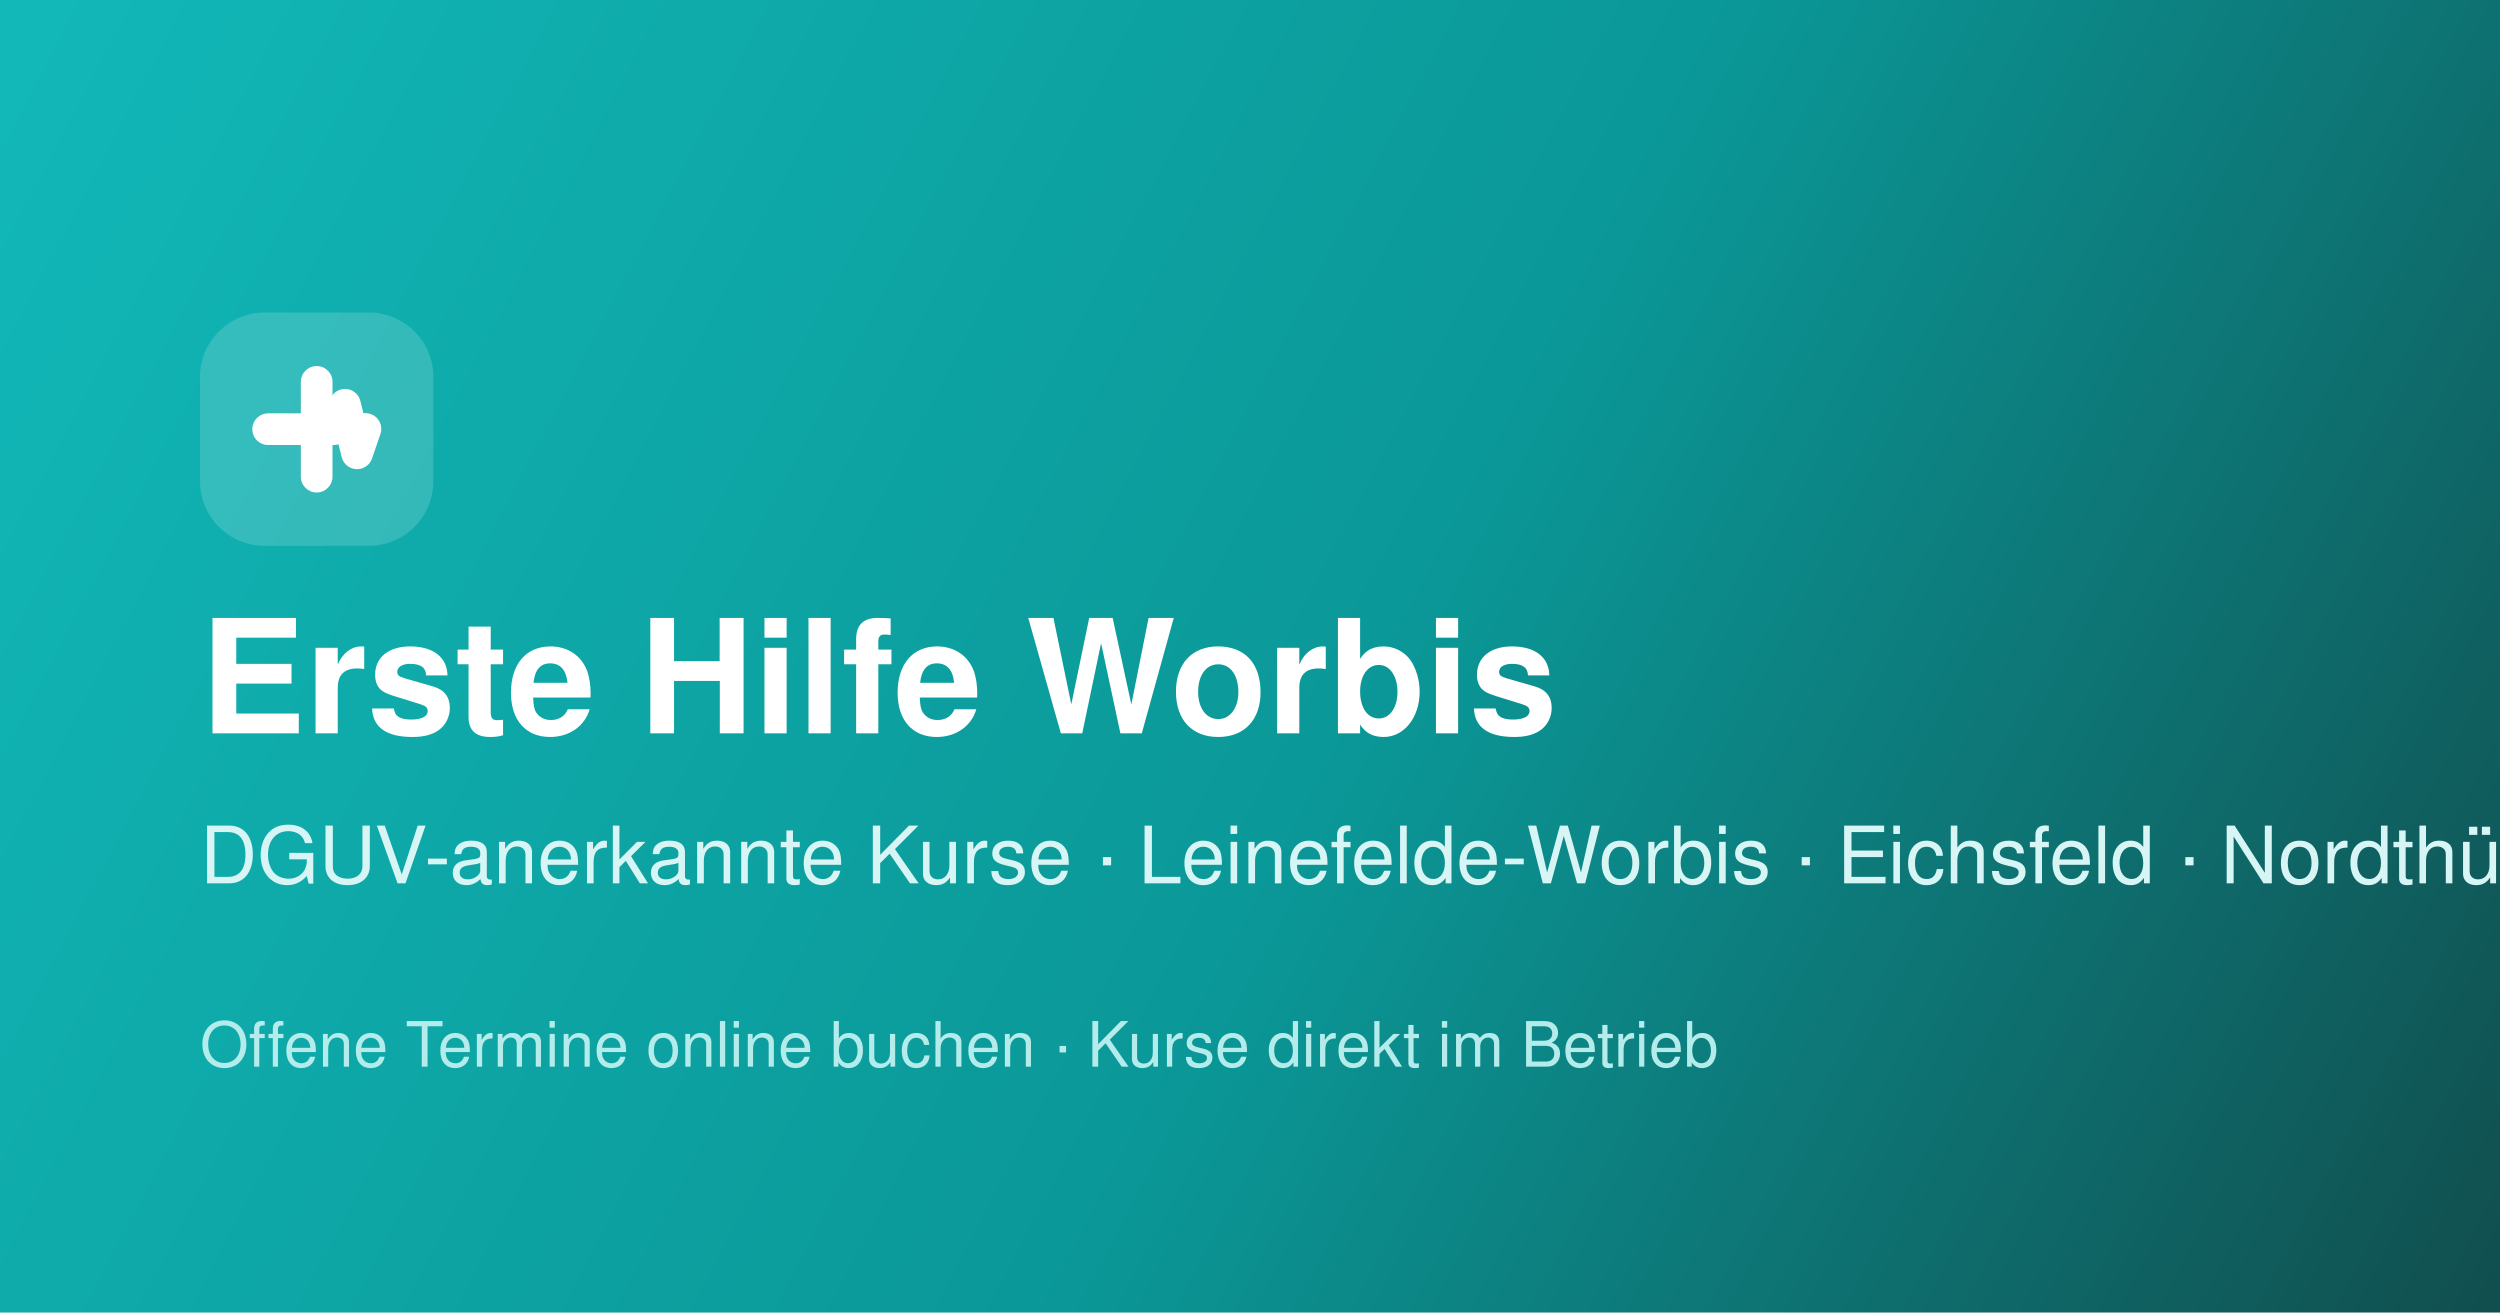
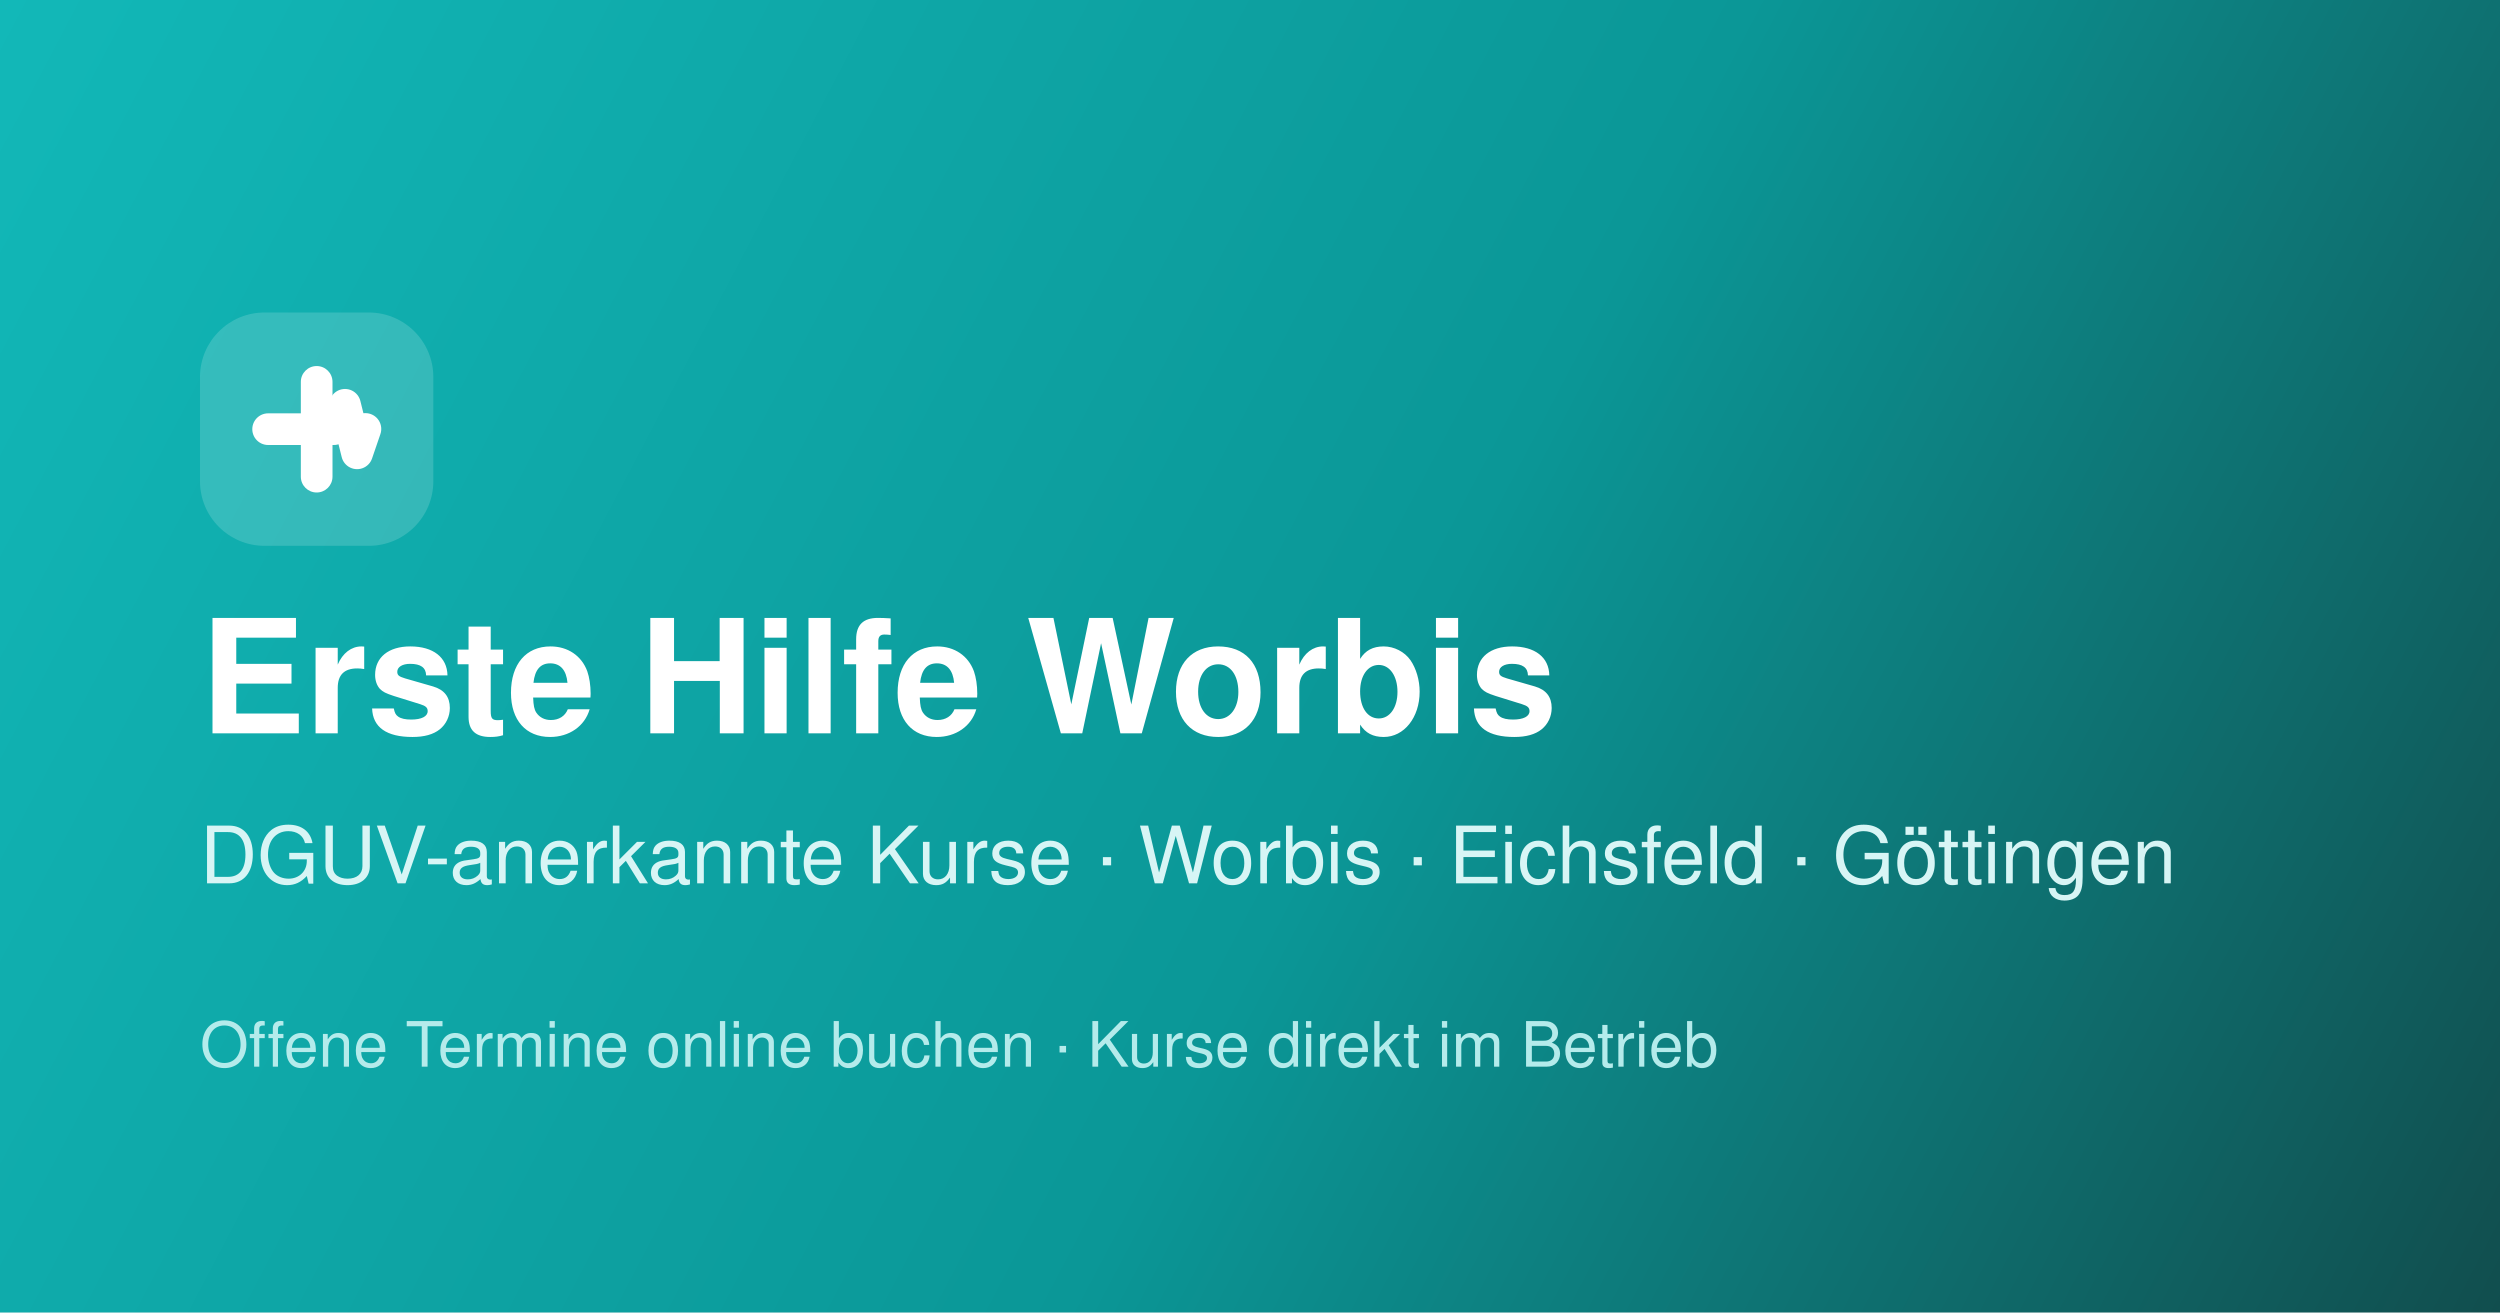
<svg xmlns="http://www.w3.org/2000/svg" width="1200" height="630" viewBox="0 0 1200 630">
  <defs>
    <linearGradient id="bg" x1="0" y1="0" x2="1200" y2="630" gradientUnits="userSpaceOnUse">
      <stop offset="0" stop-color="#12B8B8" />
      <stop offset=".55" stop-color="#0B9797" />
      <stop offset="1" stop-color="#114E4E" />
    </linearGradient>
  </defs>
  <rect width="1200" height="630" fill="url(#bg)" />
  <g transform="translate(96,150)">
    <rect x="0" y="0" width="112" height="112" rx="31" fill="#fff" fill-opacity=".16" />
    <rect x="48.4" y="25.7" width="15.2" height="60.7" rx="7.6" fill="#fff" />
    <path d="M32.7 56h31.5l5.4-11.7 5.8 23.3 4-11.7H79.3" fill="none" stroke="#fff" stroke-width="15.2" stroke-linecap="round" stroke-linejoin="round" />
  </g>
  <text x="96" y="352" font-family="Helvetica,Arial,sans-serif" font-size="76" font-weight="700" fill="#fff">Erste Hilfe Worbis</text>
-   <text x="96" y="424" font-family="Helvetica,Arial,sans-serif" font-size="38" fill="#D7F5F5">DGUV-anerkannte Kurse · Leinefelde-Worbis · Eichsfeld · Nordthüringen</text>
+   <text x="96" y="424" font-family="Helvetica,Arial,sans-serif" font-size="38" fill="#D7F5F5">DGUV-anerkannte Kurse · Worbis · Eichsfeld · Göttingen</text>
  <text x="96" y="512" font-family="Helvetica,Arial,sans-serif" font-size="30" fill="#B4EBEB">Offene Termine online buchen · Kurse direkt im Betrieb</text>
</svg>
